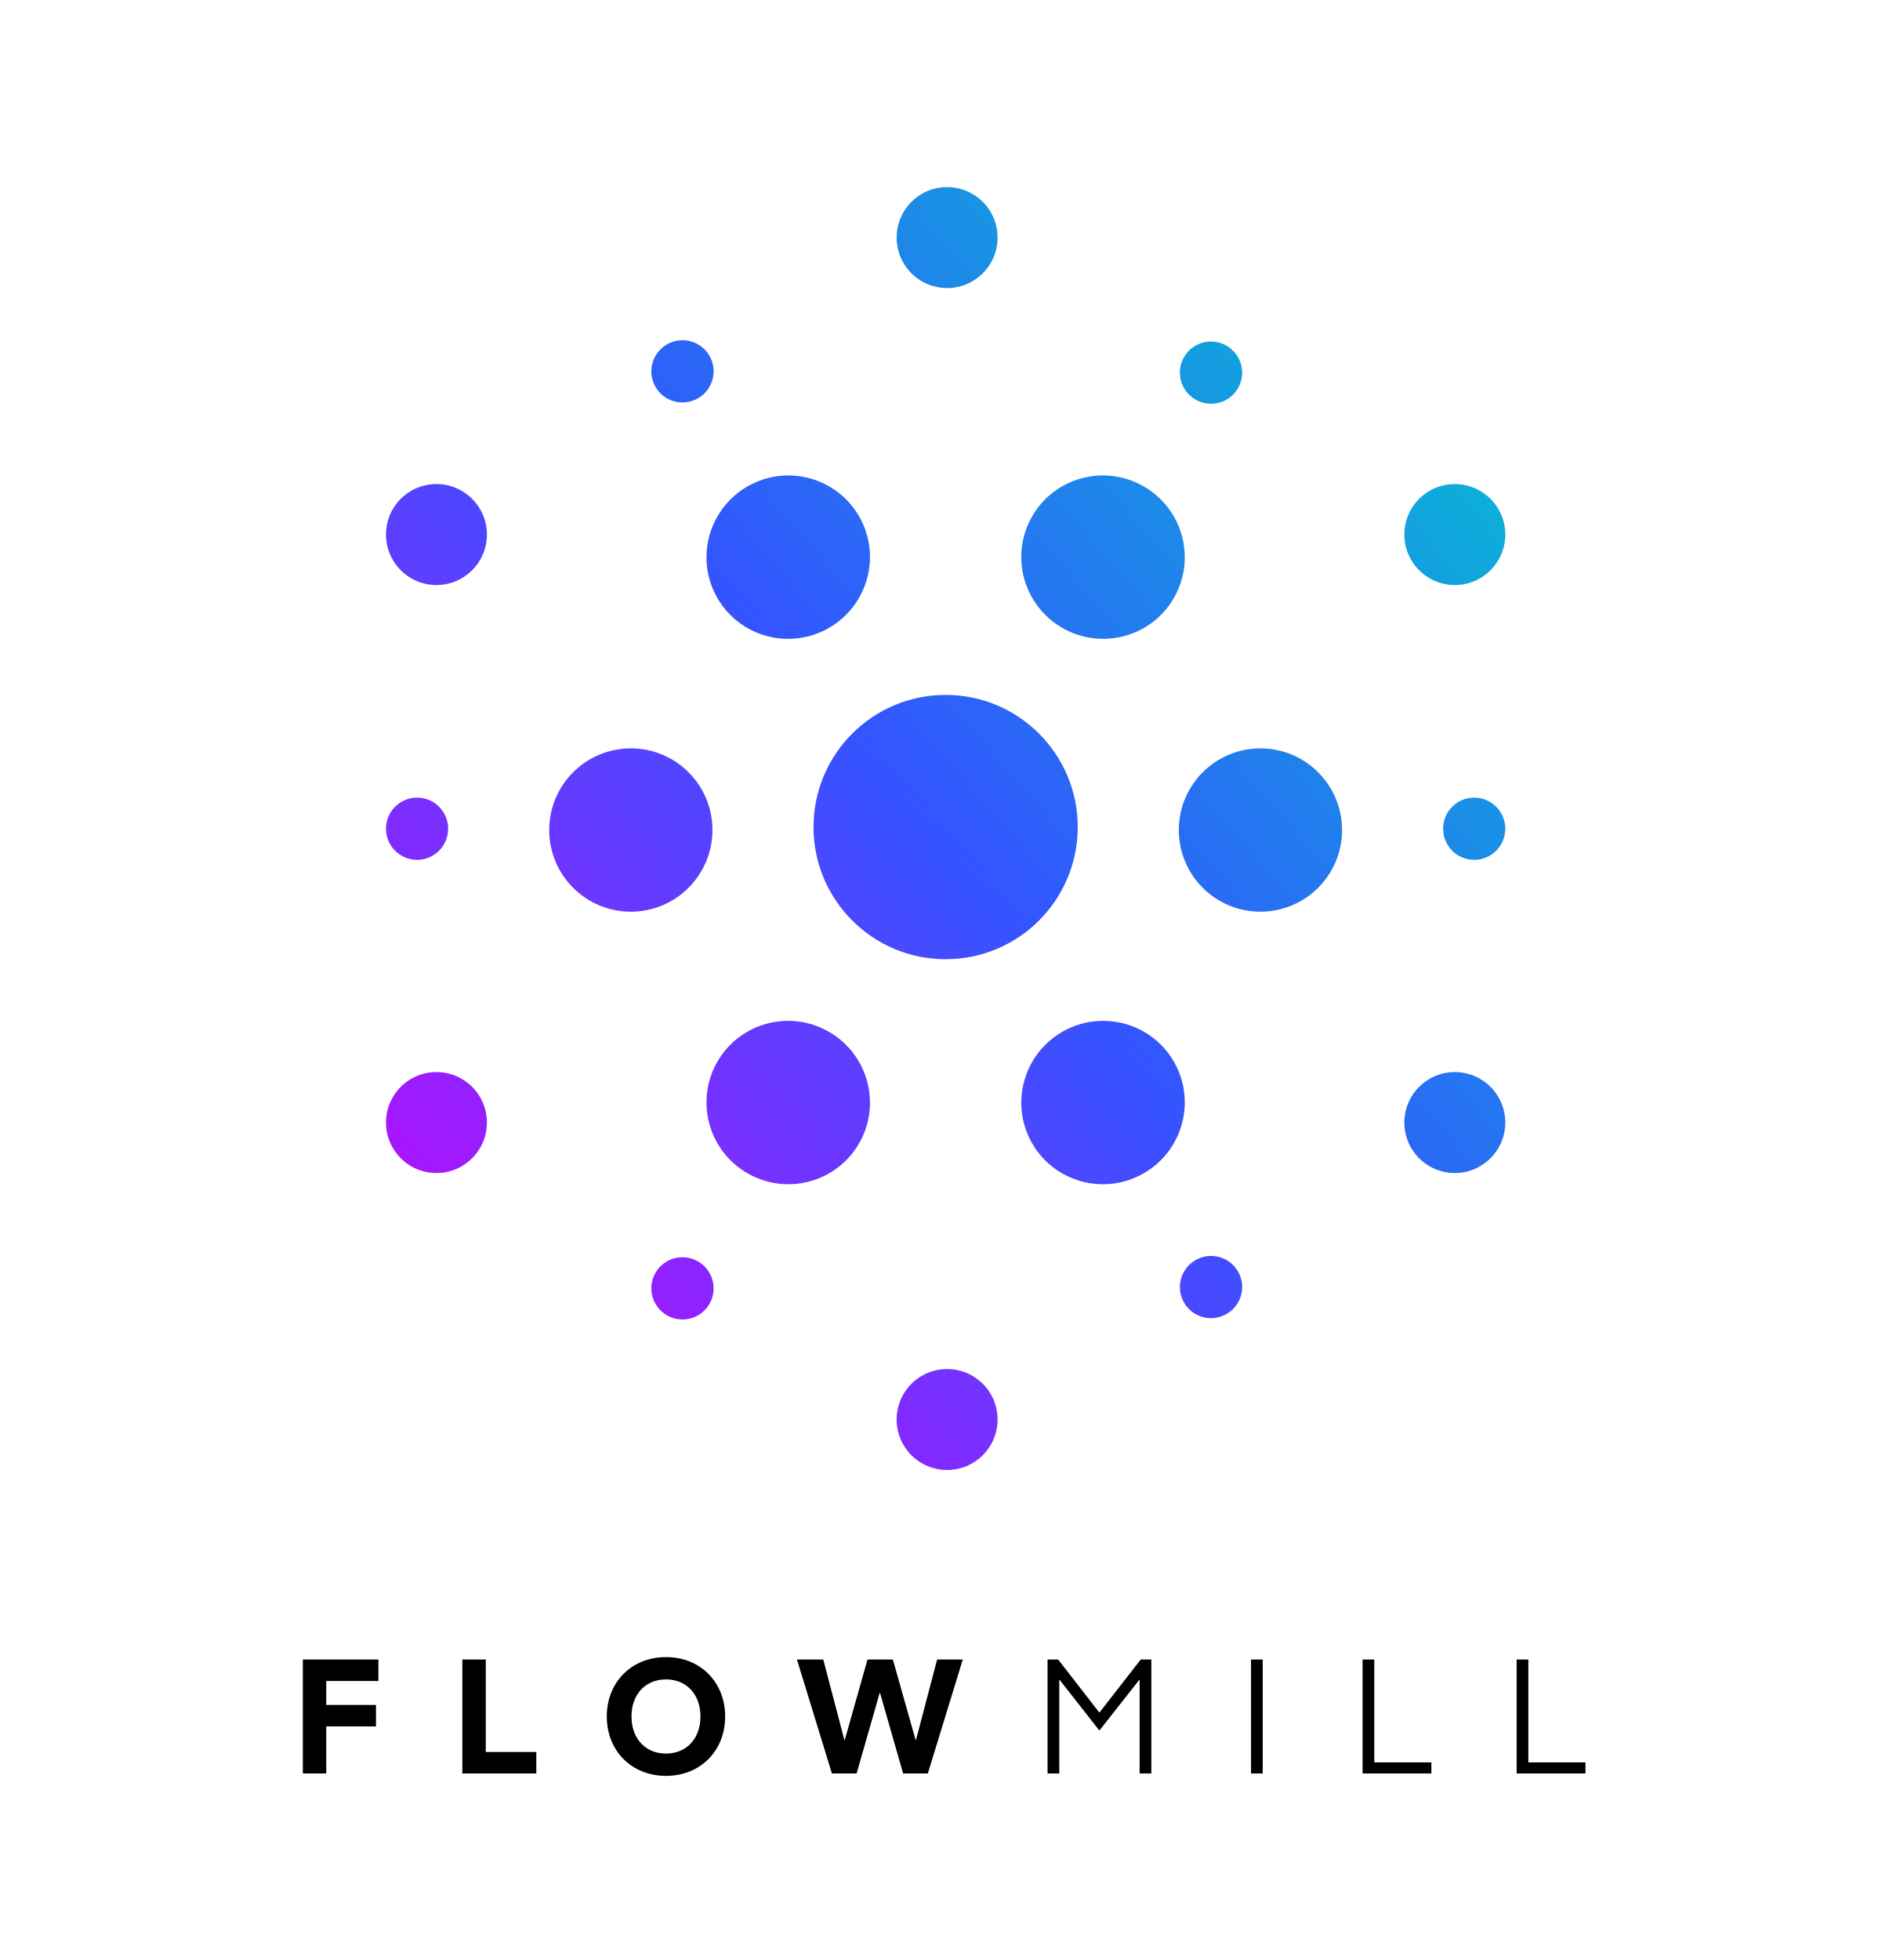
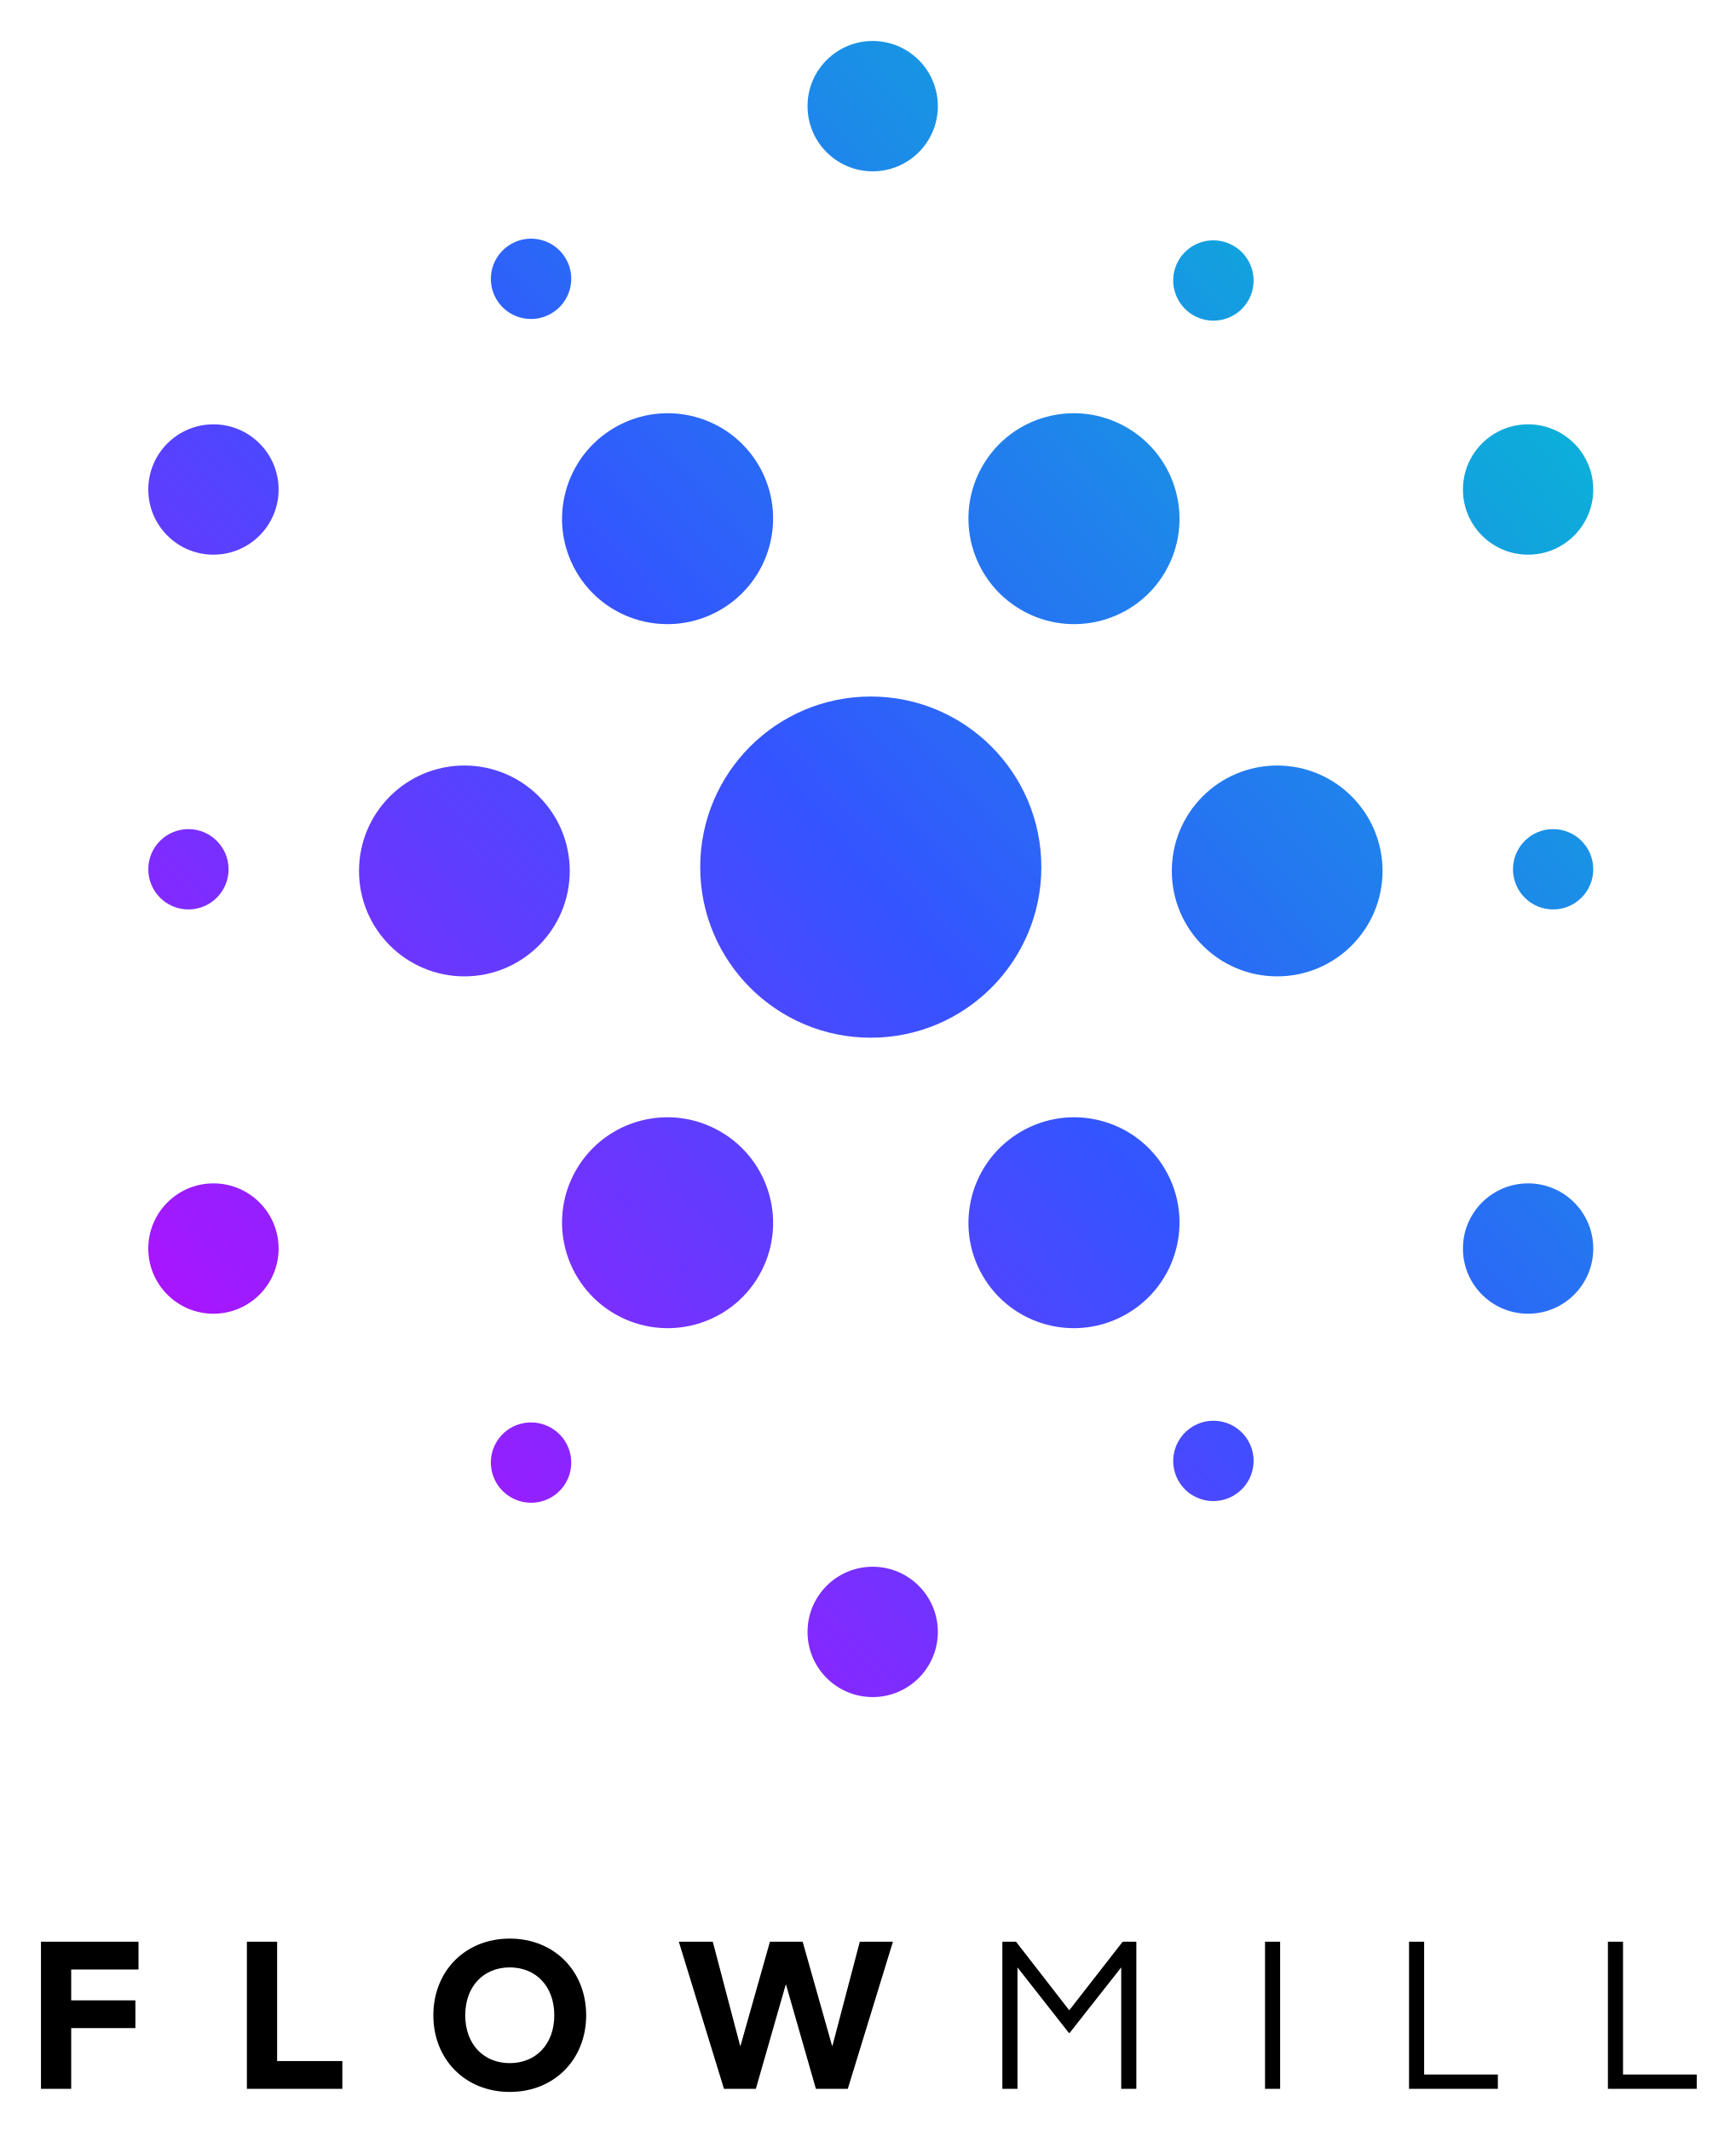
- <svg xmlns="http://www.w3.org/2000/svg" width="636" height="660" viewBox="0 0 636 660">
+ <svg xmlns="http://www.w3.org/2000/svg" role="img" viewBox="91.31 52.31 452.88 555.88">
  <defs>
-     <linearGradient id="colorpositive-a" x1="99.273%" x2="0%" y1="0%" y2="100%">
+     <linearGradient id="a" x1="99.273%" x2="0%" y1="0%" y2="100%">
      <stop offset="0%" stop-color="#0CC" />
      <stop offset="49.924%" stop-color="#35F" />
      <stop offset="100%" stop-color="#CE00FF" />
    </linearGradient>
  </defs>
  <g fill="none" fill-rule="evenodd">
-     <path fill="#000" d="M109.888,597.189 L102,597.189 L102,558.811 L127.446,558.811 L127.446,566.054 L109.888,566.054 L109.888,574.108 L126.636,574.108 L126.636,581.351 L109.888,581.351 L109.888,597.189 Z M180.632,589.946 L180.632,597.189 L155.726,597.189 L155.726,558.811 L163.614,558.811 L163.614,589.946 L180.632,589.946 Z M244.245,578 C244.245,589.514 235.925,598 224.309,598 C212.694,598 204.374,589.514 204.374,578 C204.374,566.486 212.694,558 224.309,558 C235.925,558 244.245,566.486 244.245,578 Z M235.925,578 C235.925,570.432 231.117,565.514 224.309,565.514 C217.502,565.514 212.694,570.432 212.694,578 C212.694,585.568 217.502,590.486 224.309,590.486 C231.117,590.486 235.925,585.568 235.925,578 Z M296.296,570.054 L288.517,597.189 L280.197,597.189 L268.419,558.811 L277.279,558.811 L284.411,585.946 L284.519,585.946 L292.19,558.811 L300.727,558.811 L308.398,585.946 L308.506,585.946 L315.638,558.811 L324.282,558.811 L312.504,597.189 L304.184,597.189 L296.405,570.054 L296.296,570.054 Z M356.398,558.811 L370.282,576.703 L384.221,558.811 L387.787,558.811 L387.787,597.189 L383.843,597.189 L383.843,565.514 L370.39,582.595 L370.174,582.595 L356.776,565.514 L356.776,597.189 L352.832,597.189 L352.832,558.811 L356.398,558.811 Z M425.305,558.811 L425.305,597.189 L421.361,597.189 L421.361,558.811 L425.305,558.811 Z M482.111,593.459 L482.111,597.189 L458.934,597.189 L458.934,558.811 L462.877,558.811 L462.877,593.459 L482.111,593.459 Z M534,593.459 L534,597.189 L510.823,597.189 L510.823,558.811 L514.767,558.811 L514.767,593.459 L534,593.459 Z" />
-     <path fill="url(#colorpositive-a)" fill-rule="nonzero" d="M140.472,289.54 C134.689,289.54 130,284.849 130,279.063 C130,273.278 134.689,268.587 140.472,268.587 C146.256,268.587 150.944,273.278 150.944,279.063 C150.944,284.849 146.256,289.54 140.472,289.54 Z M496.528,289.54 C490.744,289.54 486.056,284.849 486.056,279.063 C486.056,273.278 490.744,268.587 496.528,268.587 C502.311,268.587 507,273.278 507,279.063 C507,284.849 502.311,289.54 496.528,289.54 Z M212.469,307 C197.287,307 184.979,294.688 184.979,279.5 C184.979,264.312 197.287,252 212.469,252 C227.651,252 239.958,264.312 239.958,279.5 C239.958,294.688 227.651,307 212.469,307 Z M424.531,307 C409.349,307 397.042,294.688 397.042,279.5 C397.042,264.312 409.349,252 424.531,252 C439.713,252 452.021,264.312 452.021,279.5 C452.021,294.688 439.713,307 424.531,307 Z M220.777,130.289 C217.885,125.28 219.609,118.871 224.629,115.973 C229.648,113.075 236.061,114.786 238.953,119.795 C241.845,124.804 240.12,131.213 235.101,134.111 C230.082,137.009 223.669,135.298 220.777,130.289 Z M398.805,438.642 C395.913,433.633 397.637,427.224 402.656,424.326 C407.676,421.428 414.089,423.139 416.981,428.148 C419.872,433.157 418.148,439.567 413.129,442.464 C408.109,445.362 401.696,443.651 398.805,438.642 Z M241.628,201.385 C234.037,188.237 238.564,171.412 251.74,163.805 C264.915,156.198 281.749,160.69 289.34,173.838 C296.931,186.986 292.404,203.811 279.229,211.418 C266.054,219.025 249.219,214.533 241.628,201.385 Z M347.66,385.036 C340.069,371.888 344.596,355.063 357.771,347.456 C370.946,339.85 387.781,344.342 395.372,357.49 C402.963,370.638 398.436,387.463 385.26,395.07 C372.085,402.676 355.251,398.184 347.66,385.036 Z M398.805,120.232 C401.696,115.224 408.109,113.512 413.129,116.41 C418.148,119.308 419.872,125.717 416.981,130.726 C414.089,135.735 407.676,137.446 402.656,134.549 C397.637,131.651 395.913,125.241 398.805,120.232 Z M220.777,428.585 C223.669,423.577 230.082,421.865 235.101,424.763 C240.12,427.661 241.845,434.071 238.953,439.079 C236.061,444.088 229.648,445.799 224.629,442.902 C219.609,440.004 217.885,433.594 220.777,428.585 Z M347.66,173.838 C355.251,160.69 372.085,156.198 385.26,163.805 C398.436,171.412 402.963,188.237 395.372,201.385 C387.781,214.533 370.946,219.025 357.771,211.418 C344.596,203.811 340.069,186.986 347.66,173.838 Z M241.628,357.49 C249.219,344.342 266.054,339.85 279.229,347.456 C292.404,355.063 296.931,371.888 289.34,385.036 C281.749,398.184 264.915,402.676 251.74,395.07 C238.564,387.463 234.037,370.638 241.628,357.49 Z M147,197 C137.611,197 130,189.389 130,180 C130,170.611 137.611,163 147,163 C156.389,163 164,170.611 164,180 C164,189.389 156.389,197 147,197 Z M490,197 C480.611,197 473,189.389 473,180 C473,170.611 480.611,163 490,163 C499.389,163 507,170.611 507,180 C507,189.389 499.389,197 490,197 Z M490,395 C480.611,395 473,387.389 473,378 C473,368.611 480.611,361 490,361 C499.389,361 507,368.611 507,378 C507,387.389 499.389,395 490,395 Z M147,395 C137.611,395 130,387.389 130,378 C130,368.611 137.611,361 147,361 C156.389,361 164,368.611 164,378 C164,387.389 156.389,395 147,395 Z M319,495 C309.611,495 302,487.389 302,478 C302,468.611 309.611,461 319,461 C328.389,461 336,468.611 336,478 C336,487.389 328.389,495 319,495 Z M319,97 C309.611,97 302,89.389 302,80 C302,70.611 309.611,63 319,63 C328.389,63 336,70.611 336,80 C336,89.389 328.389,97 319,97 Z M318.5,323 C293.923,323 274,303.077 274,278.5 C274,253.923 293.923,234 318.5,234 C343.077,234 363,253.923 363,278.5 C363,303.077 343.077,323 318.5,323 Z" />
+     <path fill="#000" d="M109.888 597.189H102V558.811h25.446v7.243h-17.559v8.054h16.748v7.243h-16.748v15.838zm70.744-7.243v7.243h-24.906V558.811h7.888v31.135h17.018zM244.245 578c0 11.514-8.32 20-19.936 20-11.616 0-19.936-8.486-19.936-20s8.32-20 19.936-20c11.616 0 19.936 8.486 19.936 20zm-8.32 0c0-7.568-4.808-12.486-11.616-12.486-6.807 0-11.616 4.919-11.616 12.486s4.808 12.486 11.616 12.486c6.807 0 11.616-4.919 11.616-12.486zm60.371-7.946l-7.78 27.135h-8.32L268.419 558.811h8.86l7.131 27.135h.108l7.672-27.135h8.536l7.672 27.135h.108l7.131-27.135h8.644l-11.778 38.378h-8.32l-7.78-27.135h-.108zm60.101-11.243l13.885 17.892 13.939-17.892h3.566v38.378h-3.944V565.514l-13.453 17.081h-.216l-13.399-17.081v31.676h-3.944V558.811h3.566zm68.907 0v38.378h-3.944V558.811h3.944zm56.806 34.649v3.73h-23.177V558.811h3.944v34.649h19.233zm51.889 0v3.73h-23.177V558.811h3.944v34.649H534z" />
+     <path fill="url(#a)" fill-rule="nonzero" d="M140.472 289.54c-5.784 0-10.472-4.69-10.472-10.476 0-5.786 4.689-10.476 10.472-10.476s10.472 4.69 10.472 10.476c0 5.786-4.689 10.476-10.472 10.476zm356.056 0c-5.784 0-10.472-4.69-10.472-10.476 0-5.786 4.689-10.476 10.472-10.476S507 273.278 507 279.063c0 5.786-4.689 10.476-10.472 10.476zM212.469 307c-15.182 0-27.49-12.312-27.49-27.5s12.307-27.5 27.49-27.5c15.182 0 27.49 12.312 27.49 27.5s-12.307 27.5-27.49 27.5zm212.062 0c-15.182 0-27.49-12.312-27.49-27.5s12.307-27.5 27.49-27.5c15.182 0 27.49 12.312 27.49 27.5s-12.307 27.5-27.49 27.5zM220.777 130.289c-2.892-5.009-1.167-11.418 3.852-14.316 5.019-2.898 11.432-1.187 14.324 3.822 2.892 5.009 1.167 11.418-3.852 14.316-5.019 2.898-11.432 1.187-14.324-3.822zm178.028 308.353c-2.892-5.009-1.167-11.418 3.852-14.316 5.019-2.898 11.432-1.187 14.324 3.822 2.892 5.009 1.167 11.418-3.852 14.316-5.019 2.898-11.432 1.187-14.324-3.822zm-157.176-237.257c-7.591-13.148-3.064-29.973 10.111-37.58 13.175-7.607 30.01-3.115 37.601 10.033 7.591 13.148 3.064 29.973-10.111 37.58-13.175 7.607-30.01 3.115-37.601-10.033zM347.66 385.036c-7.591-13.148-3.064-29.973 10.111-37.58 13.175-7.607 30.01-3.115 37.601 10.033 7.591 13.148 3.064 29.973-10.111 37.58-13.175 7.607-30.01 3.115-37.601-10.033zm51.145-264.804c2.892-5.009 9.305-6.72 14.324-3.822 5.019 2.898 6.744 9.307 3.852 14.316-2.892 5.009-9.305 6.72-14.324 3.822-5.019-2.898-6.744-9.307-3.852-14.316zM220.777 428.585c2.892-5.009 9.305-6.72 14.324-3.822 5.019 2.898 6.744 9.307 3.852 14.316-2.892 5.009-9.305 6.72-14.324 3.822-5.019-2.898-6.744-9.307-3.852-14.316zM347.66 173.838c7.591-13.148 24.425-17.64 37.601-10.033 13.175 7.607 17.702 24.432 10.111 37.58-7.591 13.148-24.425 17.64-37.601 10.033-13.175-7.607-17.702-24.432-10.111-37.58zM241.628 357.49c7.591-13.148 24.425-17.64 37.601-10.033 13.175 7.607 17.702 24.432 10.111 37.58-7.591 13.148-24.425 17.64-37.601 10.033-13.175-7.607-17.702-24.432-10.111-37.58zM147 197c-9.389 0-17-7.611-17-17s7.611-17 17-17 17 7.611 17 17-7.611 17-17 17zm343 0c-9.389 0-17-7.611-17-17s7.611-17 17-17 17 7.611 17 17-7.611 17-17 17zm0 198c-9.389 0-17-7.611-17-17s7.611-17 17-17 17 7.611 17 17-7.611 17-17 17zm-343 0c-9.389 0-17-7.611-17-17s7.611-17 17-17 17 7.611 17 17-7.611 17-17 17zm172 100c-9.389 0-17-7.611-17-17s7.611-17 17-17 17 7.611 17 17-7.611 17-17 17zm0-398c-9.389 0-17-7.611-17-17s7.611-17 17-17 17 7.611 17 17-7.611 17-17 17zm-.5 226c-24.577 0-44.5-19.923-44.5-44.5s19.923-44.5 44.5-44.5 44.5 19.923 44.5 44.5-19.923 44.5-44.5 44.5z" />
  </g>
</svg>
